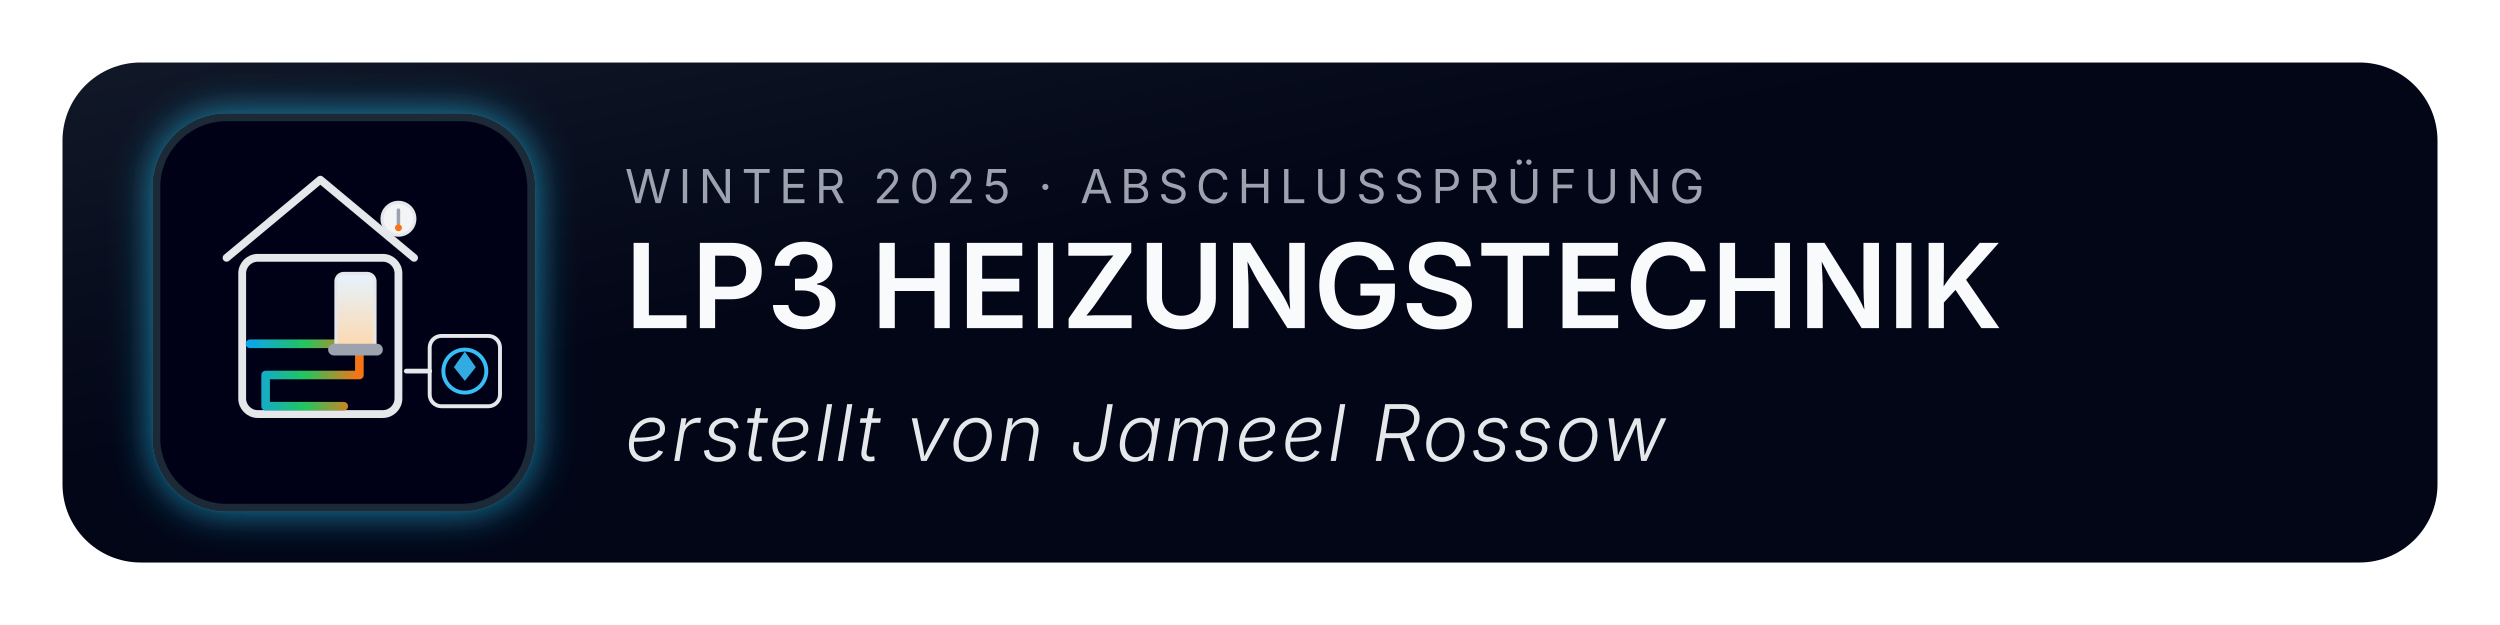
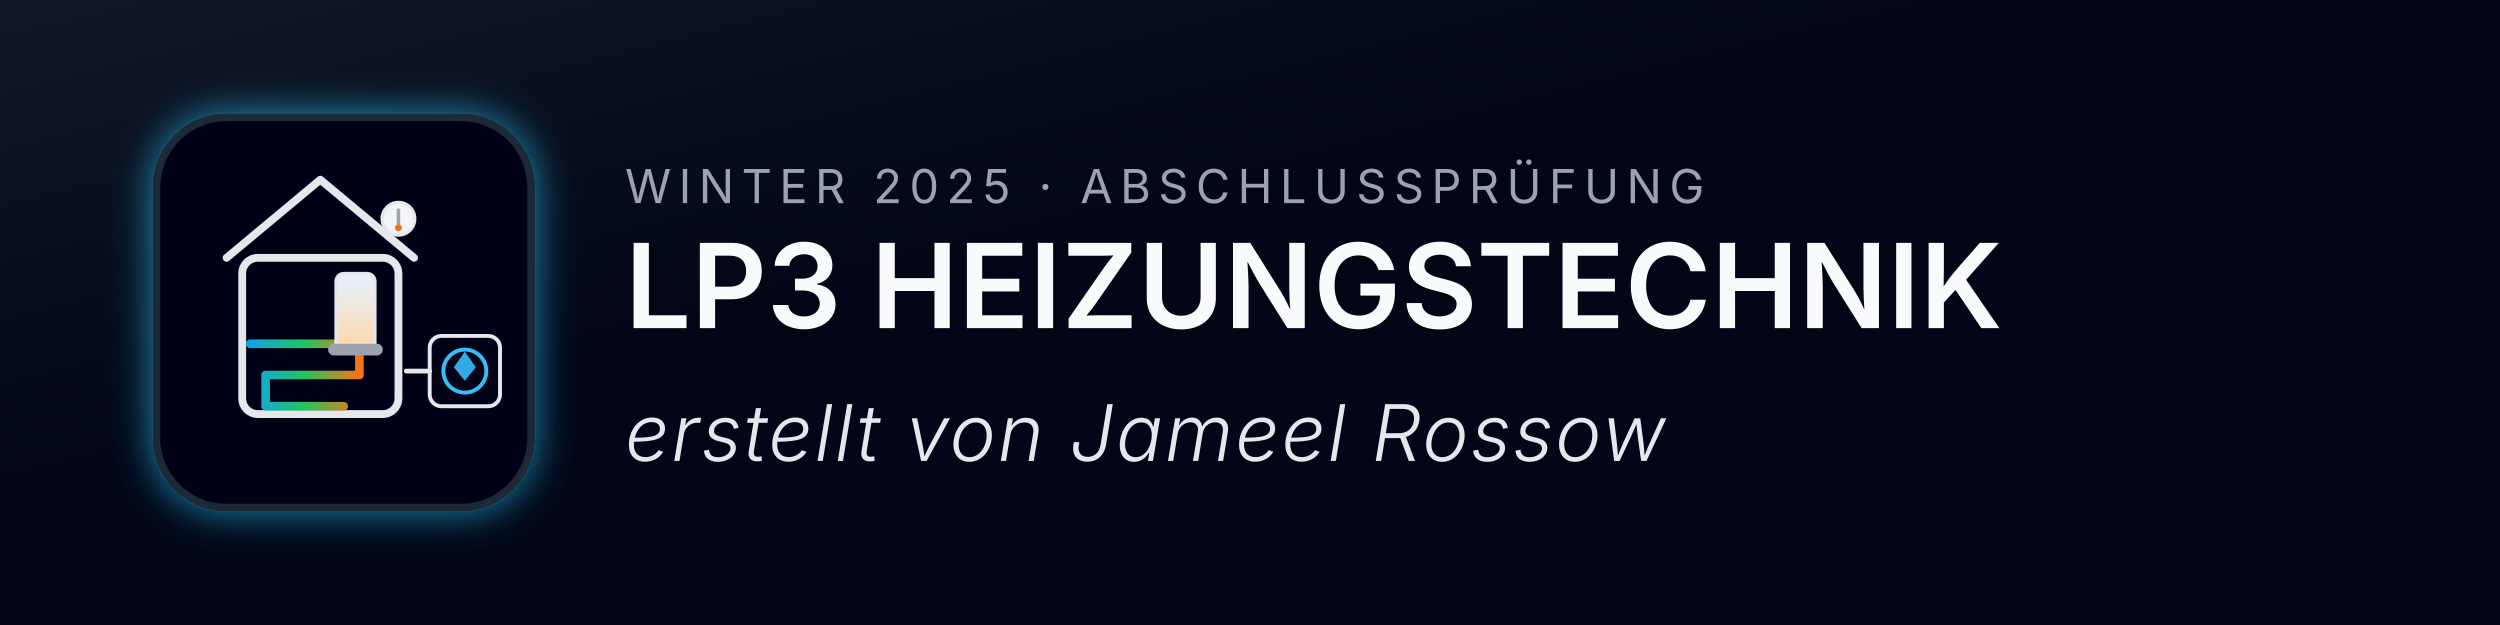
- <svg xmlns="http://www.w3.org/2000/svg" width="640" height="160" viewBox="0 0 640 160" role="img" aria-labelledby="title desc">
+ <svg xmlns="http://www.w3.org/2000/svg" width="100%" height="160" viewBox="0 0 640 160" role="img" aria-labelledby="title desc" preserveAspectRatio="xMidYMid meet">
  <defs>
    <linearGradient id="cardGradient" x1="0" y1="0" x2="1" y2="1">
      <stop offset="0%" stop-color="#111827" />
      <stop offset="40%" stop-color="#020617" />
      <stop offset="100%" stop-color="#020617" />
    </linearGradient>
    <linearGradient id="fbhGradient" x1="0" y1="0" x2="1" y2="0">
      <stop offset="0%" stop-color="#0ea5e9" />
      <stop offset="50%" stop-color="#22c55e" />
      <stop offset="100%" stop-color="#f97316" />
    </linearGradient>
    <linearGradient id="radiatorGradient" x1="0" y1="0" x2="0" y2="1">
      <stop offset="0%" stop-color="#e5f2ff" />
      <stop offset="100%" stop-color="#fed7aa" />
    </linearGradient>
    <filter id="iconGlow" x="-60%" y="-60%" width="220%" height="220%">
      <feGaussianBlur in="SourceGraphic" stdDeviation="5" result="blur" />
      <feColorMatrix in="blur" type="matrix" values="0 0 0 0 0.02                 0 0 0 0 0.55                 0 0 0 0 0.90                 0 0 0 0.7 0" result="glow" />
      <feMerge>
        <feMergeNode in="glow" />
        <feMergeNode in="SourceGraphic" />
      </feMerge>
    </filter>
  </defs>
-   <rect x="0" y="0" width="640" height="160" fill="#ffffff" />
-   <rect x="16" y="16" width="608" height="128" rx="20" fill="url(#cardGradient)" />
+   <rect x="0" y="0" width="100%" height="160" fill="url(#cardGradient)" />
  <g transform="translate(40,30)" filter="url(#iconGlow)">
    <rect x="0" y="0" width="96" height="100" rx="18" fill="#020617" stroke="#1f2937" stroke-width="2" />
    <g transform="translate(10,10)">
      <path d="M8 26 L32 6 L56 26" fill="none" stroke="#e5e7eb" stroke-width="2" stroke-linecap="round" stroke-linejoin="round" />
      <rect x="12" y="26" width="40" height="40" rx="4" fill="none" stroke="#e5e7eb" stroke-width="2" />
      <g transform="translate(14,48)">
        <path d="M0 0 H28 V8 H4 V16 H24" fill="none" stroke="url(#fbhGradient)" stroke-width="2.2" stroke-linecap="round" stroke-linejoin="round" />
      </g>
      <g transform="translate(36,30)">
        <rect x="0" y="0" width="10" height="20" rx="2" fill="url(#radiatorGradient)" stroke="#e5e7eb" stroke-width="0.8" />
        <rect x="-2" y="18" width="14" height="3" rx="1.5" fill="#9ca3af" />
      </g>
      <g transform="translate(52,16)">
        <circle cx="0" cy="0" r="4.2" fill="#f3f4f6" stroke="#e5e7eb" stroke-width="0.8" />
        <path d="M0 -2.2 L0 1.2" stroke="#9ca3af" stroke-width="0.9" stroke-linecap="round" />
        <circle cx="0" cy="2.3" r="0.9" fill="#f97316" />
      </g>
      <g transform="translate(60,40)">
        <rect x="0" y="6" width="18" height="18" rx="3" fill="#020617" stroke="#e5e7eb" stroke-width="1" />
        <circle cx="9" cy="15" r="5.5" fill="#020617" stroke="#38bdf8" stroke-width="1" />
        <path d="M9 10 L11.8 14 L9 17.5 L6.2 14 Z" fill="#38bdf8" opacity="0.9" />
        <path d="M0 15 H-6" fill="none" stroke="#e5e7eb" stroke-width="1.2" stroke-linecap="round" />
      </g>
    </g>
  </g>
  <g transform="translate(160,52)" font-family="system-ui, -apple-system, BlinkMacSystemFont, 'Segoe UI', sans-serif">
    <text x="0" y="0" font-size="12" letter-spacing="0.16em" fill="#9ca3af">
      WINTER 2025 · ABSCHLUSSPRÜFUNG
    </text>
    <text x="0" y="32" font-size="30" font-weight="600" fill="#f9fafb">
      LP3 HEIZUNGSTECHNIK
    </text>
    <text x="0" y="66" font-size="20" fill="#e5e7eb" font-style="italic" font-weight="300" letter-spacing="0.5px">
      erstellt von Jameel Rossow
    </text>
  </g>
</svg>
